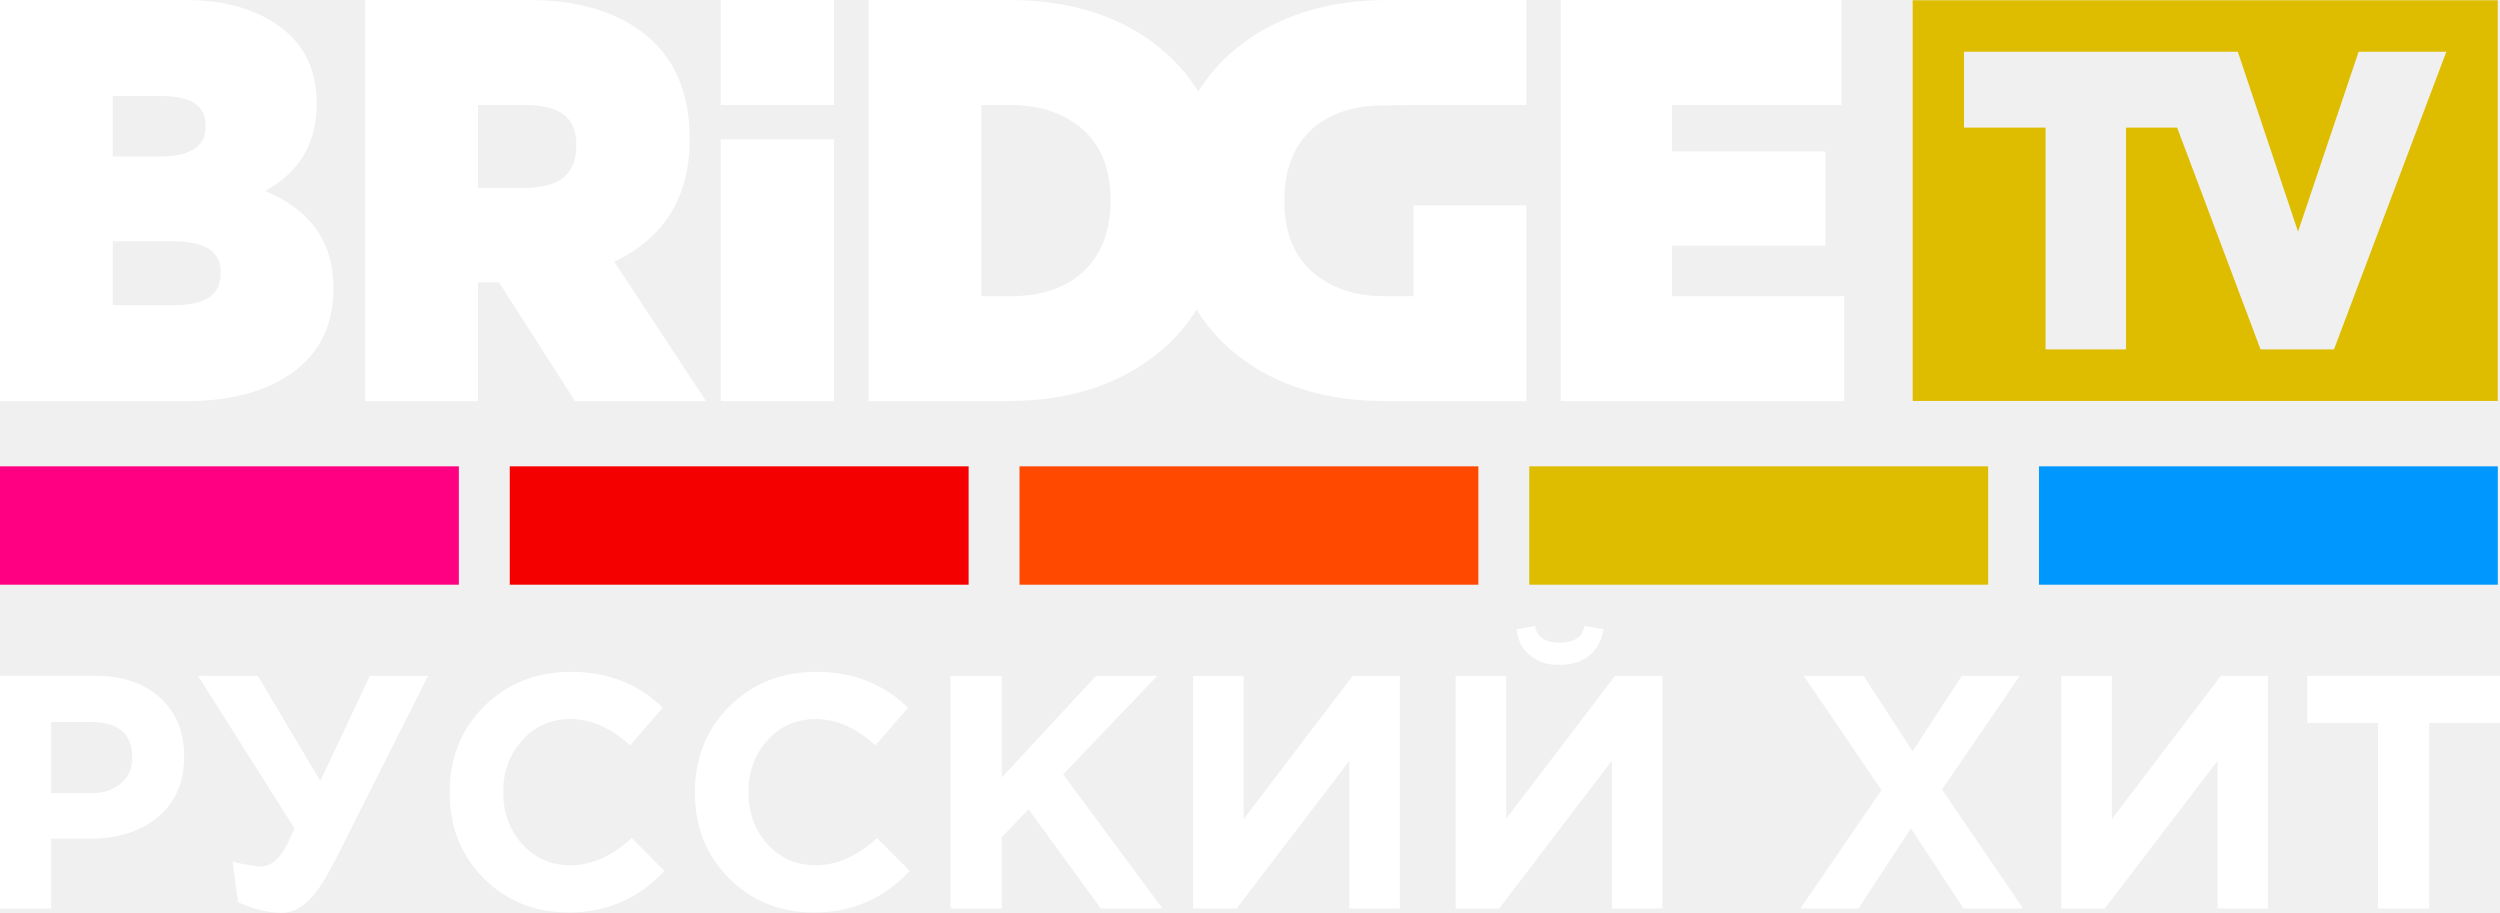
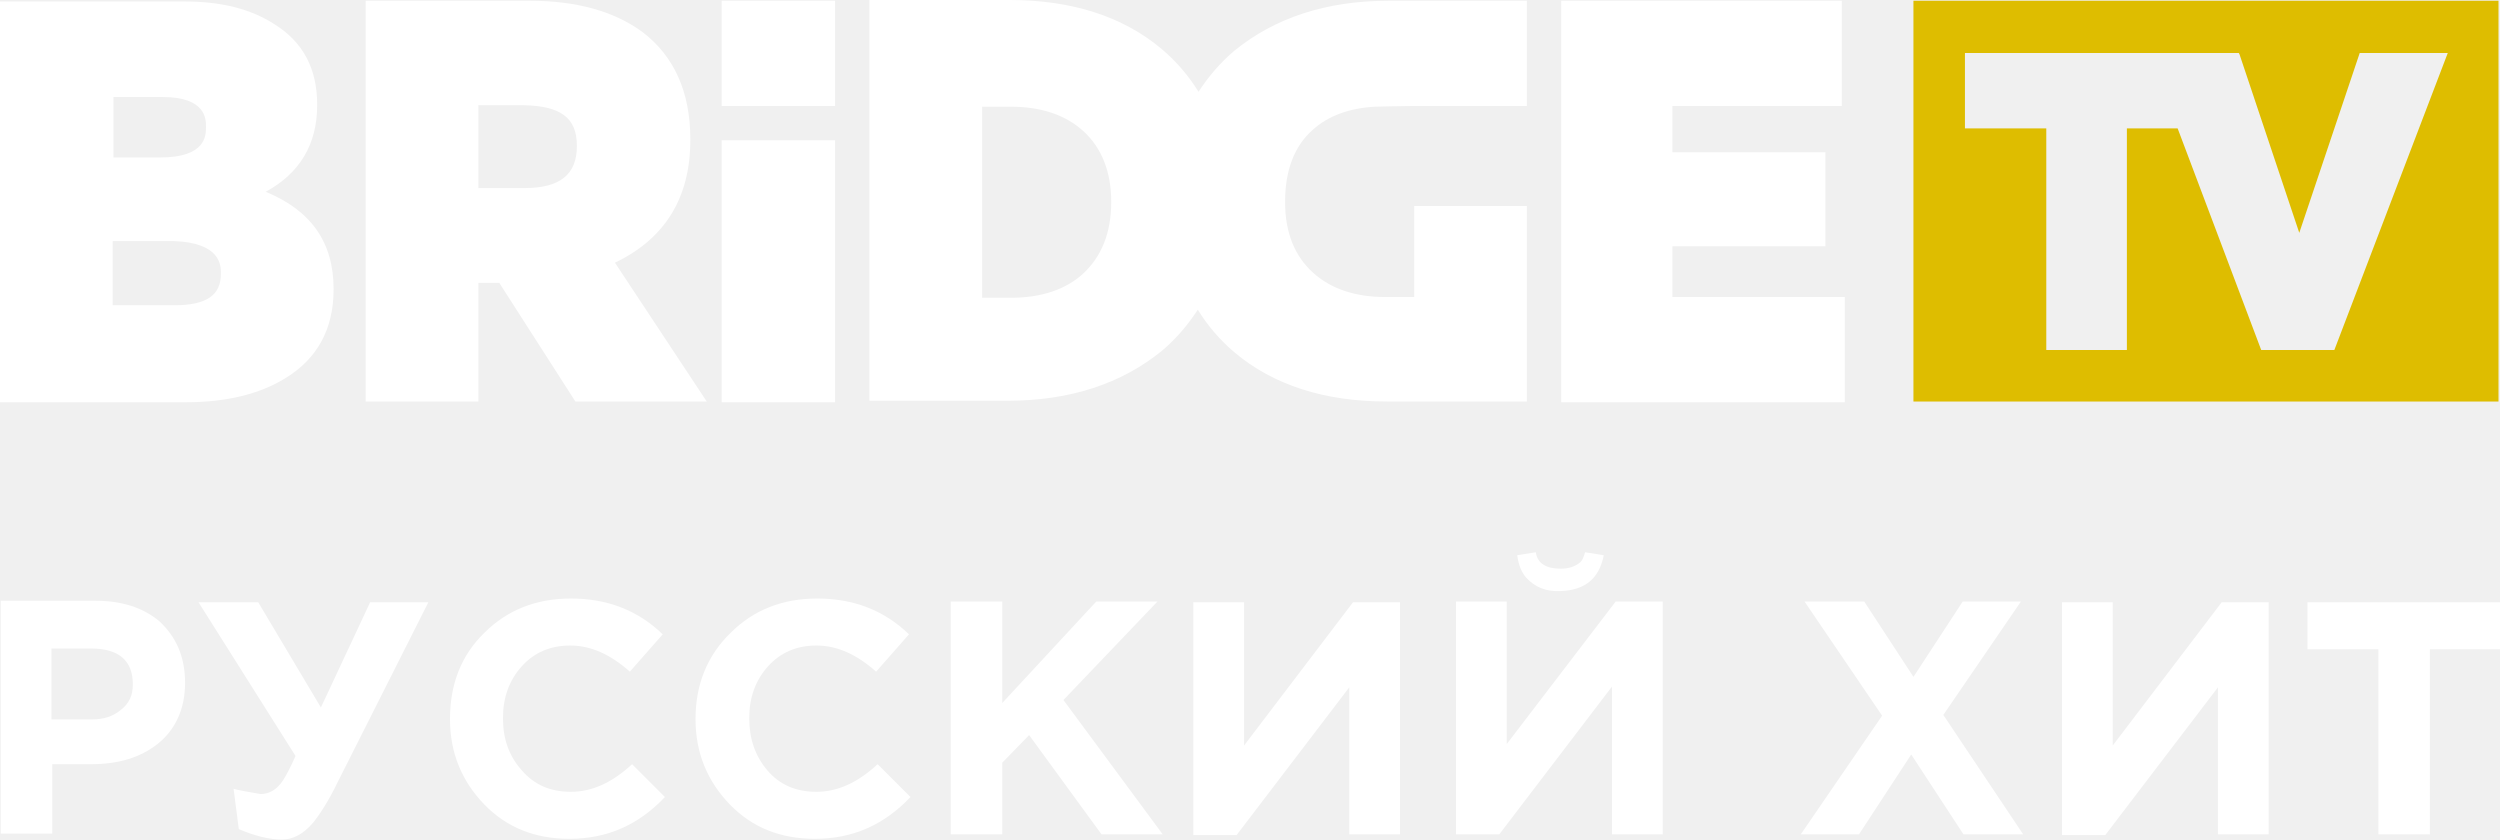
- <svg xmlns="http://www.w3.org/2000/svg" id="Layer_1" width="334.96" height="122.3" enable-background="new 0 0 725.67 408.19" version="1.1" viewBox="0 0 334.96 122.3" xml:space="preserve">
-   <g id="g98" transform="translate(-209.48,-56.448)">
-     <g id="g67">
-       <g id="g65">
-         <path id="path53" d="m465.75 110.17h78.389v-53.69h-78.389zm56.447-6.908h-9.84l-11.174-29.713h-6.846v29.713h-10.781v-29.713h-10.932v-10.169h36.691l0.072 0.22 7.992 23.882 8.117-24.102h11.756z" fill="#debd00" />
-         <path id="path55" d="m244.98 82.043c4.598-2.491 6.932-6.405 6.932-11.646v-0.149c0-4.755-1.941-8.377-5.753-10.782-3.104-2.004-7.097-3.018-11.851-3.018h-24.825v53.744h24.975c5.32 0 9.769-1.061 13.21-3.151 4.299-2.609 6.483-6.617 6.483-11.921v-0.149c0-6.098-3.089-10.444-9.171-12.928m-20.385-4.628v-8.102h6.577c5.839 0 5.839 2.963 5.839 3.938v0.157c0 0.982 0 4.008-6.129 4.008h-6.287zm14.444 15.528v0.149c0 2.853-2.02 4.244-6.177 4.244h-8.267v-8.558h8.125c6.319 0 6.319 3.136 6.319 4.165" fill="#fff" />
-         <path id="path57" d="m291.78 91.513c6.704-3.183 10.106-8.691 10.106-16.385v-0.157c0-6.279-2.169-11.081-6.444-14.287-3.787-2.806-8.856-4.236-15.064-4.236h-21.973v53.744h15.12v-15.929h2.806l10.185 15.929h17.563zm-5.084-15.67v0.149c0 3.796-2.279 5.635-6.971 5.635h-6.2v-11.112h6.13c4.738 0 7.041 1.54 7.041 5.328" fill="#fff" />
-         <path id="polygon59" d="m433.49 96.134v-6.759h20.551v-12.636h-20.551v-6.224h22.727v-14.067h-37.627v53.744h37.98v-14.058z" fill="#fff" />
-         <path id="path61" d="m306.05 110.19h15.183v-35.072h-15.183zm0-39.677h15.183v-14.067h-15.183z" fill="#fff" />
-         <path id="path63" d="m385.34 73.682c2.082-1.871 4.912-2.869 8.338-3.081 0 0 3.623-0.086 5.193-0.086h15.113v-14.067h-18.523c-8.377 0-15.324 2.271-20.652 6.743-1.918 1.626-3.488 3.481-4.777 5.517-1.313-2.114-2.947-4.023-4.943-5.666-5.227-4.377-12.102-6.593-20.431-6.593h-18.806v53.744h18.515c8.376 0 15.332-2.263 20.66-6.734 1.918-1.627 3.488-3.481 4.777-5.517 1.313 2.114 2.939 4.016 4.936 5.666 5.234 4.37 12.109 6.585 20.439 6.585h18.807v-26.24h-15.113v12.181h-3.912c-3.992 0-7.262-1.116-9.73-3.324-2.436-2.177-3.67-5.344-3.67-9.415v-0.149c-2e-3 -4.063 1.271-7.285 3.779-9.564zm-27.065 9.721c0 4.063-1.273 7.277-3.781 9.564-2.342 2.098-5.578 3.167-9.618 3.167h-3.914v-25.619h3.914c3.983 0 7.26 1.116 9.721 3.316 2.443 2.185 3.678 5.352 3.678 9.415z" fill="#fff" />
-       </g>
-     </g>
-     <g id="g74">
-       <rect id="XMLID_84_" x="482.67" y="118.93" width="61.477" height="15.858" fill="#0098ff" />
-       <rect id="XMLID_83_" x="414.38" y="118.93" width="61.477" height="15.858" fill="#debd00" />
-       <rect id="XMLID_82_" x="346.08" y="118.93" width="61.476" height="15.858" fill="#ff4800" />
-       <rect id="XMLID_81_" x="277.78" y="118.93" width="61.478" height="15.858" fill="#f40000" />
-       <rect id="XMLID_80_" x="209.48" y="118.93" width="61.478" height="15.858" fill="#ff0082" />
-     </g>
-     <g id="g96" fill="#fff">
-       <path id="path76" d="m234.15 157.86c0 3.534-1.253 6.281-3.745 8.239-2.282 1.812-5.237 2.718-8.859 2.718h-5.215v9.35h-6.853v-31.171h12.735c3.504 0 6.322 0.907 8.459 2.719 2.318 1.959 3.478 4.646 3.478 8.057zm-6.95 0.136v-0.091c0-3.142-1.855-4.719-5.564-4.719h-5.305v9.53h5.435c1.552 0 2.81-0.402 3.784-1.204 1.099-0.858 1.65-2.033 1.65-3.516z" />
-       <path id="path78" d="m266.83 147-12.067 23.96c-1.332 2.668-2.479 4.543-3.426 5.611-1.277 1.452-2.656 2.181-4.146 2.181-1.721 0-3.662-0.476-5.835-1.428l-0.703-5.431c0.734 0.21 1.922 0.431 3.552 0.668 1.159 0.031 2.169-0.565 3.034-1.78 0.412-0.563 0.978-1.682 1.697-3.34l-12.924-20.441h8.012l8.373 14.088 6.637-14.088z" />
-       <path id="path80" d="m298.5 173.14c-3.478 3.712-7.737 5.566-12.786 5.566-4.565 0-8.373-1.526-11.418-4.586-3.05-3.059-4.563-6.872-4.563-11.441v-0.091c0-4.631 1.549-8.476 4.648-11.536 3.108-3.055 6.975-4.587 11.6-4.587 4.931 0 9.025 1.605 12.295 4.811l-4.366 5.034c-2.577-2.346-5.237-3.518-7.968-3.518-2.641 0-4.811 0.947-6.508 2.848-1.686 1.901-2.534 4.187-2.534 6.858v0.09c0 2.701 0.817 4.99 2.452 6.856 1.717 1.963 3.922 2.939 6.59 2.939 2.789 0 5.52-1.216 8.191-3.65z" />
-       <path id="path82" d="m331.36 173.14c-3.474 3.712-7.733 5.566-12.778 5.566-4.577 0-8.385-1.526-11.422-4.586-3.046-3.059-4.57-6.872-4.57-11.441v-0.091c0-4.631 1.552-8.476 4.656-11.536 3.101-3.055 6.963-4.587 11.604-4.587 4.923 0 9.021 1.605 12.286 4.811l-4.361 5.034c-2.589-2.346-5.245-3.518-7.977-3.518-2.641 0-4.809 0.947-6.494 2.848-1.698 1.901-2.543 4.187-2.543 6.858v0.09c0 2.701 0.817 4.99 2.448 6.856 1.725 1.963 3.917 2.939 6.589 2.939 2.794 0 5.521-1.216 8.197-3.65z" />
-       <path id="path84" d="m365.23 178.17h-8.26l-9.686-13.293-3.587 3.734v9.559h-6.857v-31.171h6.857v13.626l12.64-13.626h8.203l-12.615 13.204z" />
-       <path id="path86" d="m397.04 178.17h-6.77v-19.776l-15.105 19.776h-5.822v-31.171h6.766v19.194l14.609-19.194h6.322z" />
-       <path id="path88" d="m432.22 178.17h-6.77v-19.815l-15.104 19.815h-5.828v-31.171h6.768v19.144l14.584-19.144h6.35zm-7.885-37.405c-0.598 3.088-2.523 4.676-5.789 4.766-1.896 0.057-3.441-0.534-4.633-1.782-0.623-0.652-1.041-1.648-1.244-2.984l2.486-0.446c0.24 1.487 1.355 2.228 3.348 2.228 1.152 0 2.047-0.294 2.672-0.892 0.209-0.177 0.412-0.621 0.621-1.336z" />
-       <path id="path90" d="m480.54 178.17h-7.977l-7.049-10.737-7.037 10.737h-7.771l10.863-15.853-10.416-15.318h8.02l6.559 10.113 6.596-10.113h7.773l-10.424 15.231z" />
-       <path id="path92" d="m513.36 178.17h-6.77v-19.776l-15.104 19.776h-5.828v-31.171h6.775v19.194l14.605-19.194h6.32v31.171z" />
-       <path id="path94" d="m544.44 153.32h-9.486v24.849h-6.859v-24.849h-9.486v-6.322h25.832v6.322z" />
+ <svg xmlns="http://www.w3.org/2000/svg" id="Layer_1" width="800" height="268.66" version="1.1" viewBox="0 0 800 268.66" xml:space="preserve">
+   <style id="style2" type="text/css">
+ 	.st0{fill:#DEBD00;}
+ </style>
+   <path id="path4" class="st0" d="m612.3 128.48h187.22v-128.24h-187.22zm134.69-16.478h-23.403l-26.746-70.925h-16.239v70.925h-25.791v-70.925h-26.03v-24.119h87.642l0.239 0.478 19.104 57.075 19.343-57.552h28.179z" fill="#debd00" stroke-width="2.388" />
+   <g id="g904" transform="scale(2.3881)" fill="#fff">
+     <path id="path6" d="m35.6 25.7c4.6-2.5 6.9-6.4 6.9-11.6v-0.1c0-4.8-1.9-8.4-5.8-10.8-3.1-2-7.1-3-11.9-3h-24.8v53.7h25c5.3 0 9.8-1.1 13.2-3.2 4.3-2.6 6.5-6.6 6.5-11.9v-0.1c0-6.2-3-10.5-9.1-13m-20.4-4.6v-8.1h6.6c5.8 0 5.8 3 5.8 3.9v0.2c0 1 0 4-6.1 4zm14.4 15.5v0.1c0 2.9-2 4.2-6.2 4.2h-8.3v-8.6h8.1c6.4 0.2 6.4 3.3 6.4 4.3" />
+     <path id="path8" d="m82.4 35.2c6.7-3.2 10.1-8.7 10.1-16.4v-0.2c0-6.3-2.2-11.1-6.4-14.3-3.8-2.8-8.9-4.2-15.1-4.2h-22v53.7h15.1v-15.9h2.8l10.2 15.9h17.6zm-5.1-15.7v0.1c0 3.8-2.3 5.6-7 5.6h-6.2v-11.1h6.1c4.8 0.1 7.1 1.6 7.1 5.4" />
+     <polygon id="polygon10" transform="translate(-209.4,-139.9)" points="456.6 179.7 433.5 179.7 433.5 172.9 454 172.9 454 160.3 433.5 160.3 433.5 154.1 456.2 154.1 456.2 140 418.6 140 418.6 193.8 456.6 193.8" />
+     <path id="path12" d="m96.7 53.9h15.2v-35.1h-15.2zm0-39.7h15.2v-14.1h-15.2z" />
+     <path id="path14" d="m175.9 17.4c2.1-1.9 4.9-2.9 8.3-3.1 0 0 3.6-0.1 5.2-0.1h15.2v-14.1h-18.5c-8.4 0-15.3 2.3-20.7 6.7-1.9 1.6-3.5 3.5-4.8 5.5-1.3-2.1-2.9-4-4.9-5.7-5.2-4.4-12.1-6.6-20.4-6.6h-18.8v53.7h18.5c8.4 0 15.3-2.3 20.7-6.7 1.9-1.6 3.5-3.5 4.8-5.5 1.3 2.1 2.9 4 4.9 5.7 5.2 4.4 12.1 6.6 20.4 6.6h18.8v-26.2h-15.1v12.2h-3.9c-4 0-7.3-1.1-9.7-3.3s-3.7-5.3-3.7-9.4v-0.1c0-4.1 1.2-7.4 3.7-9.6zm-27 9.7c0 4.1-1.3 7.3-3.8 9.6-2.3 2.1-5.6 3.2-9.6 3.2h-3.9v-25.6h3.9c4 0 7.3 1.1 9.7 3.3s3.7 5.4 3.7 9.4z" />
+     <g id="g40" transform="translate(-209.4,-139.9)">
+       <path id="path20" d="m234.2 231.4c0 3.5-1.3 6.3-3.7 8.2-2.3 1.8-5.2 2.7-8.9 2.7h-5.2v9.3h-6.9v-31.2h12.7c3.5 0 6.3 0.9 8.5 2.7 2.3 2.1 3.5 4.8 3.5 8.3zm-7 0.2c0-3.2-1.9-4.8-5.6-4.8h-5.3v9.5h5.4c1.6 0 2.8-0.4 3.8-1.2 1.2-0.9 1.7-2 1.7-3.5z" />
+       <path id="path22" d="m266.8 220.6-12.1 24c-1.3 2.7-2.5 4.5-3.4 5.6-1.3 1.5-2.7 2.2-4.1 2.2-1.7 0-3.7-0.5-5.8-1.4l-0.7-5.4c0.7 0.2 1.9 0.4 3.6 0.7 1.2 0 2.2-0.6 3-1.8 0.4-0.6 1-1.7 1.7-3.3l-13-20.6h8l8.4 14.1 6.6-14.1z" />
+       <path id="path24" d="m298.5 246.7c-3.5 3.7-7.7 5.6-12.8 5.6-4.6 0-8.4-1.5-11.4-4.6s-4.6-6.9-4.6-11.4v-0.1c0-4.6 1.5-8.5 4.6-11.5 3.1-3.1 7-4.6 11.6-4.6 4.9 0 9 1.6 12.3 4.8l-4.4 5c-2.6-2.3-5.2-3.5-8-3.5-2.6 0-4.8 0.9-6.5 2.8s-2.5 4.2-2.5 6.9v0.1c0 2.7 0.8 5 2.5 6.9 1.7 2 3.9 2.9 6.6 2.9 2.8 0 5.5-1.2 8.2-3.7z" />
+       <path id="path26" d="m331.4 246.7c-3.5 3.7-7.7 5.6-12.8 5.6-4.6 0-8.4-1.5-11.4-4.6s-4.6-6.9-4.6-11.4v-0.1c0-4.6 1.6-8.5 4.7-11.5 3.1-3.1 7-4.6 11.6-4.6 4.9 0 9 1.6 12.3 4.8l-4.4 5c-2.6-2.3-5.2-3.5-8-3.5-2.6 0-4.8 0.9-6.5 2.8s-2.5 4.2-2.5 6.9v0.1c0 2.7 0.8 5 2.4 6.9 1.7 2 3.9 2.9 6.6 2.9 2.8 0 5.5-1.2 8.2-3.7z" />
+       <path id="path28" d="m365.2 251.7h-8.2l-9.7-13.3-3.6 3.7v9.6h-6.9v-31.2h6.9v13.6l12.6-13.6h8.2l-12.6 13.2z" />
+       <path id="path30" d="m397 251.7h-6.8v-19.7l-15.1 19.8h-5.8v-31.2h6.8v19.2l14.6-19.2h6.3z" />
+       <path id="path32" d="m432.2 251.7h-6.8v-19.8l-15.1 19.8h-5.8v-31.2h6.8v19.1l14.6-19.1h6.3zm-7.9-37.4c-0.6 3.1-2.5 4.7-5.8 4.8-1.9 0.1-3.4-0.5-4.6-1.8-0.6-0.7-1-1.6-1.2-3l2.5-0.4c0.2 1.5 1.4 2.2 3.3 2.2 1.2 0 2-0.3 2.7-0.9 0.2-0.2 0.4-0.6 0.6-1.3z" />
+       <path id="path34" d="m480.5 251.7h-8l-7-10.7-7 10.7h-7.8l10.9-15.9-10.4-15.3h8l6.6 10.1 6.6-10.1h7.8l-10.4 15.2z" />
+       <path id="path36" d="m513.4 251.7h-6.8v-19.7l-15.1 19.8h-5.8v-31.2h6.8v19.2l14.6-19.2h6.3z" />
+       <path id="path38" d="m544.4 226.9h-9.4v24.8h-6.9v-24.8h-9.5v-6.3h25.8z" />
    </g>
  </g>
</svg>
